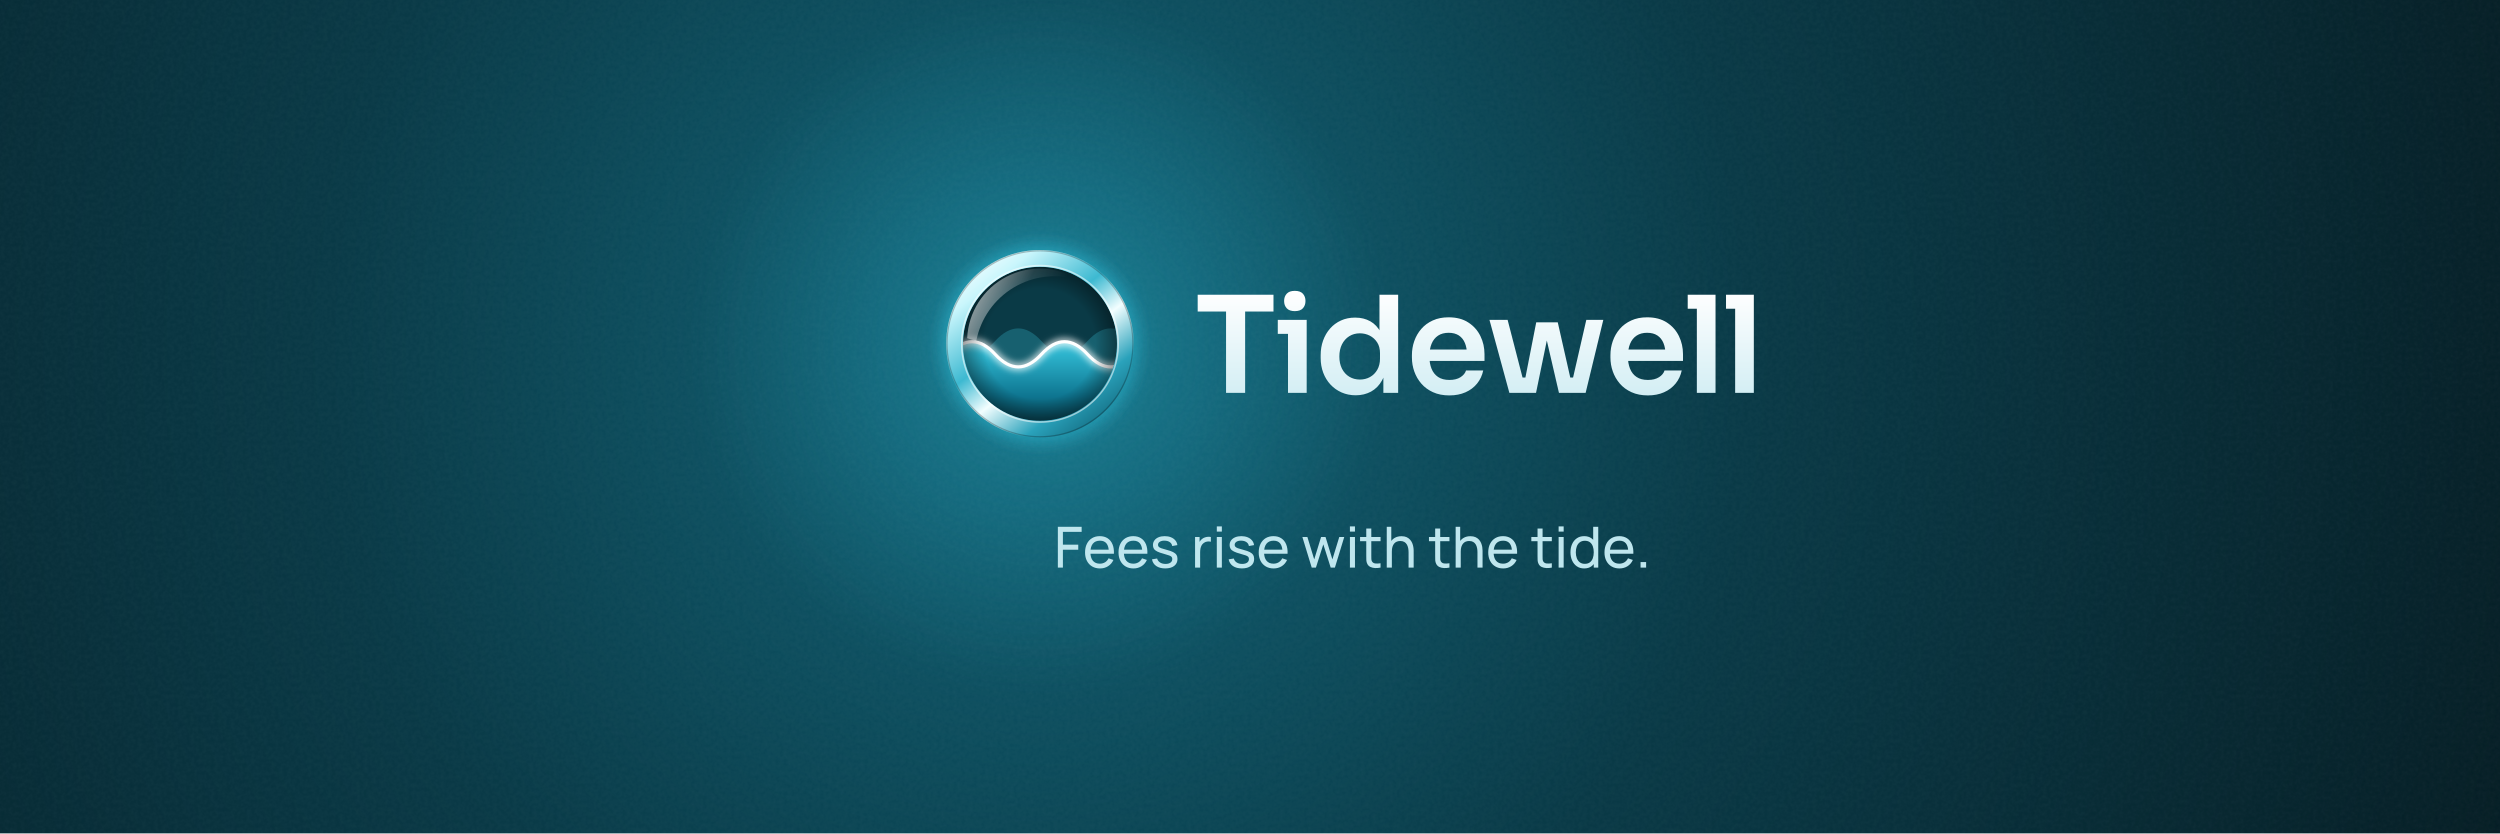
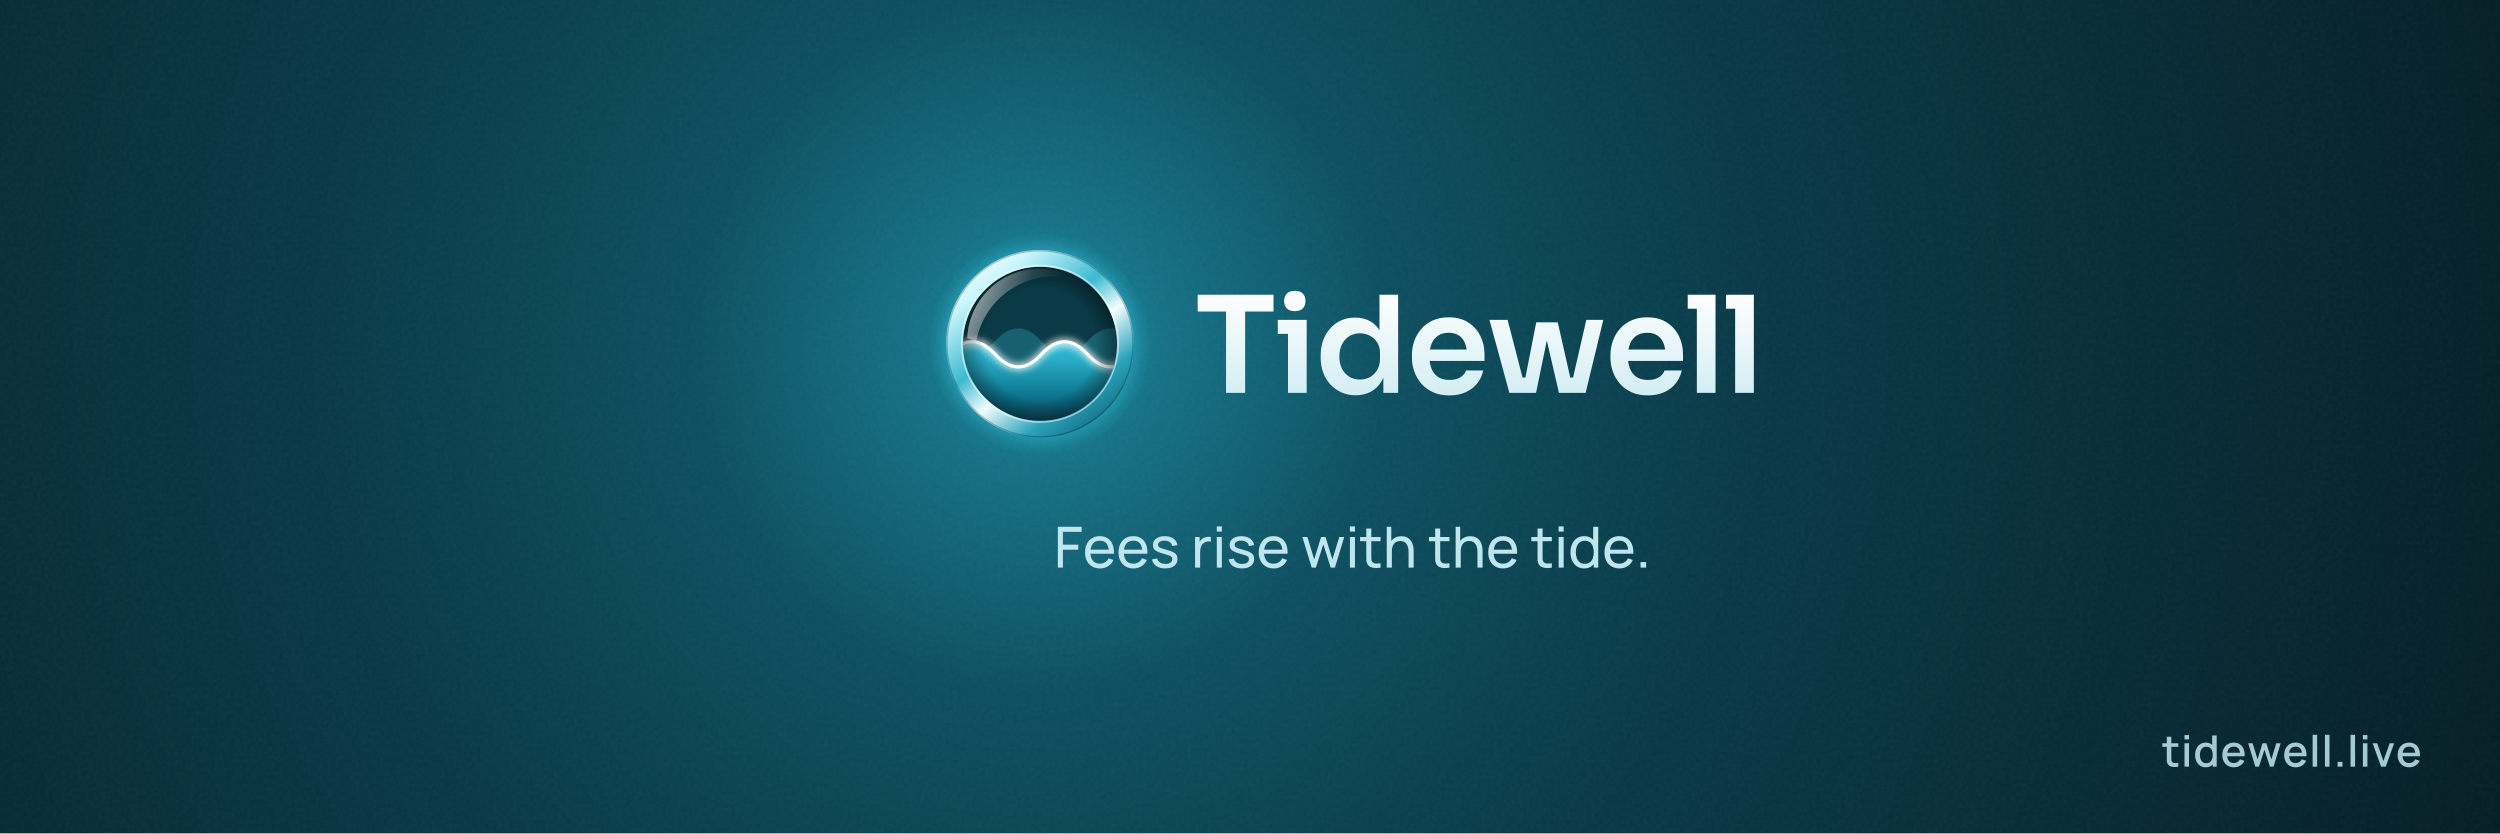
<svg xmlns="http://www.w3.org/2000/svg" viewBox="0 0 1500 500" width="1500" height="500" role="img" aria-label="Tidewell">
  <defs>
    <radialGradient id="hbg" cx="623.98" cy="206.28" r="1125" gradientUnits="userSpaceOnUse">
      <stop offset="0" stop-color="#0F6377" />
      <stop offset=".38" stop-color="#073845" />
      <stop offset="1" stop-color="#021116" />
    </radialGradient>
    <radialGradient id="hbl" cx="623.98" cy="206.28" r="210" gradientUnits="userSpaceOnUse">
      <stop offset="0" stop-color="#2EC4E0" stop-opacity=".30" />
      <stop offset="1" stop-color="#2EC4E0" stop-opacity="0" />
    </radialGradient>
    <filter id="hn" x="0" y="0" width="100%" height="100%">
      <feTurbulence type="fractalNoise" baseFrequency="0.413" numOctaves="2" seed="7" />
      <feColorMatrix type="matrix" values="0 0 0 0 1  0 0 0 0 1  0 0 0 0 1  0 0 0 0.035 0" />
    </filter>
  </defs>
  <rect width="1500" height="500" fill="url(#hbg)" />
  <rect width="1500" height="500" fill="url(#hbl)" />
  <rect width="1500" height="500" filter="url(#hn)" />
  <defs>
    <linearGradient id="hw" x1="0" y1="0" x2="0" y2="1">
      <stop offset="0" stop-color="#FFFFFF" />
      <stop offset="1" stop-color="#D3EEF4" />
    </linearGradient>
  </defs>
  <g transform="translate(556.78 139.08) scale(4.2)">
    <defs>
      <linearGradient id="hmr" x1="6" y1="3" x2="26" y2="29" gradientUnits="userSpaceOnUse">
        <stop offset="0" stop-color="#FFFFFF" />
        <stop offset="0.16" stop-color="#C9F6FC" />
        <stop offset="0.42" stop-color="#3DB9D1" />
        <stop offset="0.58" stop-color="#F2FEFF" />
        <stop offset="0.78" stop-color="#2AA2BB" />
        <stop offset="1" stop-color="#0D5E72" />
      </linearGradient>
      <linearGradient id="hmw" x1="16" y1="13" x2="16" y2="28" gradientUnits="userSpaceOnUse">
        <stop offset="0" stop-color="#9BEAF5" />
        <stop offset=".3" stop-color="#2DB4CD" />
        <stop offset=".7" stop-color="#0E7590" />
        <stop offset="1" stop-color="#07404F" />
      </linearGradient>
      <radialGradient id="hmd" cx="16" cy="16" r="11" gradientUnits="userSpaceOnUse">
        <stop offset=".72" stop-color="#000" stop-opacity="0" />
        <stop offset="1" stop-color="#000" stop-opacity=".38" />
      </radialGradient>
      <linearGradient id="hms" x1="7" y1="7" x2="17" y2="12" gradientUnits="userSpaceOnUse">
        <stop offset="0" stop-color="#FFF" stop-opacity=".62" />
        <stop offset=".6" stop-color="#FFF" stop-opacity=".12" />
        <stop offset="1" stop-color="#FFF" stop-opacity="0" />
      </linearGradient>
      <clipPath id="hmc">
        <circle cx="16" cy="16" r="11" />
      </clipPath>
      <filter id="hmg" x="-40%" y="-40%" width="180%" height="180%">
        <feGaussianBlur stdDeviation="1.3" />
      </filter>
      <filter id="hmcg" x="-20%" y="-200%" width="140%" height="500%">
        <feGaussianBlur stdDeviation=".45" />
      </filter>
    </defs>
    <circle cx="16" cy="16" r="12.2" fill="none" stroke="#2EC4E0" stroke-width="3.6" opacity="0.55" filter="url(#hmg)" />
    <g clip-path="url(#hmc)">
      <rect x="3" y="3" width="26" height="26" fill="#0A3A46" />
      <path d="M3 15.6c2.2 2.4 4.4 2.4 6.6 0s4.4-2.4 6.6 0 4.4 2.4 6.6 0 4.4-2.4 6.6 0V30H3z" fill="#17606F" />
      <path d="M3 17.5c2.2-2.4 4.4-2.4 6.6 0s4.4 2.4 6.6 0 4.4-2.4 6.6 0 4.4 2.4 6.6 0V30H3z" fill="url(#hmw)" />
      <path d="M3 17.5c2.2-2.4 4.4-2.4 6.6 0s4.4 2.4 6.6 0 4.4-2.4 6.6 0 4.4 2.4 6.6 0" fill="none" stroke="#FFFFFF" stroke-width="1.1" opacity=".7" filter="url(#hmcg)" />
      <path d="M3 17.5c2.2-2.4 4.4-2.4 6.6 0s4.4 2.4 6.6 0 4.4-2.4 6.6 0 4.4 2.4 6.6 0" fill="none" stroke="#FFFFFF" stroke-width=".45" stroke-linecap="round" />
      <circle cx="16" cy="16" r="11" fill="url(#hmd)" />
      <path d="M5.6 15.2A10.4 10.4 0 0 1 21.6 6.9A11.4 11.4 0 0 0 6.9 15.6Z" fill="url(#hms)" />
    </g>
    <circle cx="16" cy="16" r="12.2" fill="none" stroke="url(#hmr)" stroke-width="2.4" />
    <circle cx="16" cy="16" r="11.18" fill="none" stroke="#FFFFFF" stroke-width=".22" opacity=".55" />
    <circle cx="16" cy="16" r="13.28" fill="none" stroke="#000" stroke-width=".18" opacity=".25" />
  </g>
  <path d="M735.63 235.71V185.31H747.08V235.71ZM718.61 186.93V176.85H764.09V186.93Z M772.80 235.71V191.93H784.01V235.71ZM766.67 200.31V191.93H784.01V200.31ZM776.89 186.68Q773.61 186.68 772.04 184.97Q770.46 183.26 770.46 180.60Q770.46 177.94 772.04 176.22Q773.62 174.51 776.87 174.51Q780.18 174.51 781.73 176.22Q783.29 177.94 783.29 180.60Q783.29 183.26 781.73 184.97Q780.18 186.68 776.89 186.68Z M813.44 237.17Q808.81 237.17 804.96 235.47Q801.11 233.78 798.28 230.73Q795.46 227.69 793.93 223.62Q792.40 219.55 792.40 214.79V213.09Q792.40 208.38 793.87 204.28Q795.34 200.19 798.06 197.11Q800.78 194.02 804.59 192.29Q808.40 190.56 813.08 190.56Q818.24 190.56 822.17 192.77Q826.11 194.99 828.42 199.43Q830.74 203.86 830.98 210.55L827.68 206.72V176.85H838.89V235.71H830.02V217.13H831.95Q831.71 223.78 829.21 228.25Q826.71 232.73 822.64 234.95Q818.57 237.17 813.44 237.17ZM815.94 227.73Q819.25 227.73 821.97 226.24Q824.69 224.75 826.35 221.90Q828.00 219.06 828.00 215.15V211.92Q828.00 208.09 826.31 205.45Q824.61 202.81 821.87 201.40Q819.13 199.99 815.90 199.99Q812.32 199.99 809.53 201.74Q806.75 203.50 805.18 206.62Q803.61 209.75 803.61 213.94Q803.61 218.13 805.20 221.24Q806.79 224.34 809.59 226.04Q812.40 227.73 815.94 227.73Z M869.65 237.25Q864.01 237.25 859.77 235.31Q855.54 233.38 852.76 230.13Q849.97 226.88 848.56 222.85Q847.15 218.82 847.15 214.59V213.05Q847.15 208.70 848.56 204.65Q849.97 200.59 852.74 197.39Q855.50 194.18 859.63 192.29Q863.76 190.39 869.17 190.39Q876.26 190.39 881.04 193.52Q885.82 196.64 888.26 201.66Q890.70 206.68 890.70 212.49V216.56H851.91V209.71H883.64L880.21 213.05Q880.21 208.86 878.98 205.88Q877.76 202.89 875.32 201.28Q872.88 199.67 869.17 199.67Q865.42 199.67 862.84 201.38Q860.26 203.09 858.95 206.26Q857.64 209.42 857.64 213.86Q857.64 218.01 858.91 221.20Q860.18 224.38 862.84 226.18Q865.50 227.97 869.65 227.97Q873.72 227.97 876.30 226.32Q878.88 224.67 879.61 222.29H889.93Q889.00 226.76 886.24 230.15Q883.48 233.54 879.27 235.39Q875.05 237.25 869.65 237.25Z M913.44 235.71 921.74 193.38H934.65L944.24 235.71H935.37L925.61 193.62H930.29L921.62 235.71ZM910.09 235.71 910.05 226.52H918.96L919.00 235.71ZM905.62 235.71 893.68 191.93H904.57L915.90 235.71ZM938.15 235.71 938.19 226.52H947.11L947.07 235.71ZM941.74 235.71 951.78 191.93H961.98L951.38 235.71Z M988.76 237.25Q983.11 237.25 978.88 235.31Q974.64 233.38 971.86 230.13Q969.08 226.88 967.67 222.85Q966.26 218.82 966.26 214.59V213.05Q966.26 208.70 967.67 204.65Q969.08 200.59 971.84 197.39Q974.60 194.18 978.74 192.29Q982.87 190.39 988.27 190.39Q995.37 190.39 1000.15 193.52Q1004.92 196.64 1007.36 201.66Q1009.80 206.68 1009.80 212.49V216.56H971.02V209.71H1002.75L999.32 213.05Q999.32 208.86 998.09 205.88Q996.86 202.89 994.42 201.28Q991.98 199.67 988.27 199.67Q984.52 199.67 981.94 201.38Q979.36 203.09 978.05 206.26Q976.74 209.42 976.74 213.86Q976.74 218.01 978.01 221.20Q979.28 224.38 981.94 226.18Q984.60 227.97 988.76 227.97Q992.83 227.97 995.41 226.32Q997.99 224.67 998.72 222.29H1009.04Q1008.11 226.76 1005.35 230.15Q1002.59 233.54 998.37 235.39Q994.16 237.25 988.76 237.25Z M1018.11 235.71V176.85H1029.32V235.71ZM1012.63 185.23V176.85H1029.32V185.23Z M1041.09 235.71V176.85H1052.30V235.71ZM1035.61 185.23V176.85H1052.30V185.23Z" fill="url(#hw)" />
  <path d="M634.71 340.56V316.08H648.99V319.11H637.74V326.81H646.95V329.83H637.74V340.56Z M660.01 341.07Q657.30 341.07 655.28 339.88Q653.27 338.68 652.15 336.53Q651.03 334.37 651.03 331.50Q651.03 328.49 652.13 326.29Q653.23 324.09 655.22 322.89Q657.20 321.69 659.87 321.69Q662.64 321.69 664.58 322.97Q666.53 324.24 667.51 326.60Q668.49 328.97 668.35 332.23H665.30V331.14Q665.25 327.76 663.92 326.08Q662.59 324.41 659.98 324.41Q657.16 324.41 655.70 326.21Q654.25 328.01 654.25 331.38Q654.25 334.63 655.70 336.41Q657.16 338.20 659.87 338.20Q661.69 338.20 663.04 337.36Q664.38 336.53 665.14 334.97L668.05 335.97Q666.97 338.40 664.82 339.74Q662.68 341.07 660.01 341.07ZM653.23 332.23V329.80H666.79V332.23Z M680.09 341.07Q677.37 341.07 675.36 339.88Q673.35 338.68 672.23 336.53Q671.11 334.37 671.11 331.50Q671.11 328.49 672.21 326.29Q673.31 324.09 675.30 322.89Q677.28 321.69 679.95 321.69Q682.71 321.69 684.66 322.97Q686.61 324.24 687.59 326.60Q688.57 328.97 688.42 332.23H685.37V331.14Q685.32 327.76 684.00 326.08Q682.67 324.41 680.05 324.41Q677.24 324.41 675.78 326.21Q674.32 328.01 674.32 331.38Q674.32 334.63 675.78 336.41Q677.24 338.20 679.95 338.20Q681.77 338.20 683.11 337.36Q684.46 336.53 685.22 334.97L688.13 335.97Q687.05 338.40 684.90 339.74Q682.76 341.07 680.09 341.07ZM673.30 332.23V329.80H686.87V332.23Z M699.14 341.05Q695.85 341.05 693.76 339.62Q691.66 338.18 691.19 335.60L694.28 335.10Q694.66 336.60 696.00 337.47Q697.34 338.35 699.33 338.35Q701.21 338.35 702.28 337.57Q703.36 336.79 703.36 335.44Q703.36 334.67 703.00 334.19Q702.65 333.70 701.53 333.28Q700.42 332.85 698.17 332.25Q695.74 331.60 694.34 330.91Q692.95 330.22 692.36 329.30Q691.77 328.38 691.77 327.06Q691.77 325.45 692.65 324.24Q693.53 323.02 695.12 322.36Q696.70 321.69 698.82 321.69Q700.91 321.69 702.56 322.36Q704.20 323.02 705.21 324.24Q706.22 325.45 706.42 327.06L703.33 327.62Q703.10 326.15 701.90 325.30Q700.70 324.44 698.82 324.39Q697.04 324.33 695.92 325.03Q694.81 325.73 694.81 326.91Q694.81 327.58 695.22 328.05Q695.63 328.52 696.77 328.95Q697.90 329.37 700.06 329.92Q702.48 330.54 703.89 331.26Q705.29 331.98 705.89 332.96Q706.49 333.94 706.49 335.36Q706.49 338.02 704.53 339.54Q702.58 341.05 699.14 341.05Z M717.04 340.56V322.20H719.75V326.64L719.31 326.06Q719.63 325.21 720.15 324.50Q720.67 323.78 721.31 323.32Q722.02 322.75 722.92 322.45Q723.83 322.14 724.76 322.08Q725.70 322.02 726.51 322.20V325.04Q725.56 324.79 724.42 324.91Q723.27 325.03 722.31 325.74Q721.42 326.37 720.94 327.27Q720.46 328.17 720.27 329.21Q720.09 330.26 720.09 331.35V340.56Z M730.08 318.95V315.82H733.11V318.95ZM730.08 340.56V322.20H733.11V340.56Z M745.15 341.05Q741.86 341.05 739.76 339.62Q737.67 338.18 737.19 335.60L740.28 335.10Q740.66 336.60 742.00 337.47Q743.34 338.35 745.33 338.35Q747.21 338.35 748.29 337.57Q749.36 336.79 749.36 335.44Q749.36 334.67 749.00 334.19Q748.65 333.70 747.53 333.28Q746.42 332.85 744.18 332.25Q741.75 331.60 740.35 330.91Q738.95 330.22 738.36 329.30Q737.77 328.38 737.77 327.06Q737.77 325.45 738.65 324.24Q739.54 323.02 741.12 322.36Q742.71 321.69 744.82 321.69Q746.91 321.69 748.56 322.36Q750.20 323.02 751.21 324.24Q752.23 325.45 752.42 327.06L749.33 327.62Q749.11 326.15 747.90 325.30Q746.70 324.44 744.82 324.39Q743.04 324.33 741.92 325.03Q740.81 325.73 740.81 326.91Q740.81 327.58 741.22 328.05Q741.63 328.52 742.77 328.95Q743.90 329.37 746.06 329.92Q748.49 330.54 749.89 331.26Q751.29 331.98 751.89 332.96Q752.49 333.94 752.49 335.36Q752.49 338.02 750.53 339.54Q748.58 341.05 745.15 341.05Z M764.20 341.07Q761.49 341.07 759.48 339.88Q757.46 338.68 756.34 336.53Q755.23 334.37 755.23 331.50Q755.23 328.49 756.33 326.29Q757.43 324.09 759.41 322.89Q761.40 321.69 764.07 321.69Q766.83 321.69 768.78 322.97Q770.72 324.24 771.70 326.60Q772.69 328.97 772.54 332.23H769.49V331.14Q769.44 327.76 768.11 326.08Q766.79 324.41 764.17 324.41Q761.35 324.41 759.90 326.21Q758.44 328.01 758.44 331.38Q758.44 334.63 759.90 336.41Q761.35 338.20 764.07 338.20Q765.89 338.20 767.23 337.36Q768.57 336.53 769.34 334.97L772.24 335.97Q771.16 338.40 769.02 339.74Q766.87 341.07 764.20 341.07ZM757.42 332.23V329.80H770.99V332.23Z M787.03 340.56 781.42 322.18 784.43 322.20 788.53 335.63 792.65 322.20H795.32L799.44 335.63L803.56 322.20H806.55L800.94 340.56H798.42L793.99 326.60L789.55 340.56Z M809.95 318.95V315.82H812.98V318.95ZM809.95 340.56V322.20H812.98V340.56Z M828.33 340.56Q826.69 340.89 825.10 340.83Q823.52 340.77 822.27 340.19Q821.02 339.60 820.39 338.35Q819.84 337.27 819.80 336.16Q819.76 335.04 819.76 333.62V317.10H822.78V333.49Q822.78 334.62 822.81 335.41Q822.84 336.21 823.16 336.79Q823.77 337.88 825.10 338.07Q826.44 338.25 828.33 337.96ZM816.04 324.70V322.20H828.33V324.70Z M845.14 340.56V331.36Q845.14 330.06 844.91 328.86Q844.67 327.65 844.10 326.68Q843.53 325.72 842.57 325.16Q841.61 324.60 840.16 324.60Q839.02 324.60 838.09 324.98Q837.16 325.37 836.49 326.15Q835.83 326.93 835.47 328.11Q835.11 329.29 835.11 330.89L833.12 330.27Q833.12 327.61 834.08 325.70Q835.04 323.78 836.78 322.75Q838.53 321.72 840.89 321.72Q842.67 321.72 843.93 322.28Q845.19 322.85 846.02 323.78Q846.86 324.71 847.33 325.85Q847.81 326.99 848.00 328.18Q848.20 329.37 848.20 330.41V340.56ZM832.05 340.56V316.08H834.77V329.60H835.11V340.56Z M869.67 340.56Q868.03 340.89 866.44 340.83Q864.86 340.77 863.61 340.19Q862.37 339.60 861.73 338.35Q861.19 337.27 861.14 336.16Q861.10 335.04 861.10 333.62V317.10H864.13V333.49Q864.13 334.62 864.15 335.41Q864.18 336.21 864.50 336.79Q865.11 337.88 866.45 338.07Q867.78 338.25 869.67 337.96ZM857.38 324.70V322.20H869.67V324.70Z M886.48 340.56V331.36Q886.48 330.06 886.25 328.86Q886.02 327.65 885.45 326.68Q884.88 325.72 883.92 325.16Q882.96 324.60 881.50 324.60Q880.36 324.60 879.43 324.98Q878.50 325.37 877.84 326.15Q877.18 326.93 876.81 328.11Q876.45 329.29 876.45 330.89L874.46 330.27Q874.46 327.61 875.42 325.70Q876.38 323.78 878.13 322.75Q879.87 321.72 882.23 321.72Q884.01 321.72 885.27 322.28Q886.53 322.85 887.37 323.78Q888.20 324.71 888.68 325.85Q889.15 326.99 889.35 328.18Q889.54 329.37 889.54 330.41V340.56ZM873.39 340.56V316.08H876.11V329.60H876.45V340.56Z M901.92 341.07Q899.21 341.07 897.19 339.88Q895.18 338.68 894.06 336.53Q892.94 334.37 892.94 331.50Q892.94 328.49 894.04 326.29Q895.14 324.09 897.13 322.89Q899.11 321.69 901.78 321.69Q904.55 321.69 906.49 322.97Q908.44 324.24 909.42 326.60Q910.40 328.97 910.26 332.23H907.21V331.14Q907.15 327.76 905.83 326.08Q904.50 324.41 901.88 324.41Q899.07 324.41 897.61 326.21Q896.16 328.01 896.16 331.38Q896.16 334.63 897.61 336.41Q899.07 338.20 901.78 338.20Q903.60 338.20 904.94 337.36Q906.29 336.53 907.05 334.97L909.96 335.97Q908.88 338.40 906.73 339.74Q904.59 341.07 901.92 341.07ZM895.14 332.23V329.80H908.70V332.23Z M931.09 340.56Q929.45 340.89 927.87 340.83Q926.28 340.77 925.03 340.19Q923.79 339.60 923.15 338.35Q922.61 337.27 922.57 336.16Q922.52 335.04 922.52 333.62V317.10H925.55V333.49Q925.55 334.62 925.57 335.41Q925.60 336.21 925.92 336.79Q926.53 337.88 927.87 338.07Q929.20 338.25 931.09 337.96ZM918.80 324.70V322.20H931.09V324.70Z M935.17 318.95V315.82H938.20V318.95ZM935.17 340.56V322.20H938.20V340.56Z M950.50 341.07Q947.94 341.07 946.10 339.79Q944.26 338.51 943.27 336.31Q942.28 334.12 942.28 331.36Q942.28 328.61 943.27 326.42Q944.26 324.23 946.10 322.96Q947.94 321.69 950.49 321.69Q953.08 321.69 954.85 322.95Q956.62 324.21 957.53 326.40Q958.44 328.59 958.44 331.36Q958.44 334.11 957.53 336.31Q956.62 338.50 954.86 339.79Q953.09 341.07 950.50 341.07ZM950.88 338.30Q952.73 338.30 953.92 337.41Q955.11 336.51 955.68 334.95Q956.25 333.38 956.25 331.36Q956.25 329.33 955.68 327.77Q955.10 326.21 953.93 325.34Q952.76 324.46 950.96 324.46Q949.09 324.46 947.88 325.38Q946.66 326.30 946.08 327.86Q945.49 329.43 945.49 331.36Q945.49 333.32 946.08 334.89Q946.68 336.46 947.87 337.38Q949.07 338.30 950.88 338.30ZM956.25 340.56V327.05H955.91V316.08H958.95V340.56Z M971.67 341.07Q968.96 341.07 966.94 339.88Q964.93 338.68 963.81 336.53Q962.69 334.37 962.69 331.50Q962.69 328.49 963.79 326.29Q964.90 324.09 966.88 322.89Q968.86 321.69 971.53 321.69Q974.30 321.69 976.24 322.97Q978.19 324.24 979.17 326.60Q980.15 328.97 980.01 332.23H976.96V331.14Q976.91 327.76 975.58 326.08Q974.25 324.41 971.64 324.41Q968.82 324.41 967.36 326.21Q965.91 328.01 965.91 331.38Q965.91 334.63 967.36 336.41Q968.82 338.20 971.53 338.20Q973.35 338.20 974.70 337.36Q976.04 336.53 976.80 334.97L979.71 335.97Q978.63 338.40 976.49 339.74Q974.34 341.07 971.67 341.07ZM964.89 332.23V329.80H978.45V332.23Z M984.33 340.56V337.23H987.67V340.56Z" fill="#BFE6EE" />
+   <path d="M1306.97 460.00Q1305.65 460.26 1304.37 460.22Q1303.10 460.18 1302.10 459.72Q1301.10 459.27 1300.58 458.29Q1300.13 457.42 1300.10 456.52Q1300.07 455.62 1300.07 454.48V442.06H1302.79V454.34Q1302.79 455.19 1302.81 455.81Q1302.83 456.44 1303.08 456.86Q1303.55 457.67 1304.57 457.78Q1305.59 457.90 1306.97 457.69ZM1297.38 448.14V445.96H1306.97V448.14Z M1310.70 443.65V441.02H1313.42V443.65ZM1310.70 460.00V445.96H1313.42V460.00Z M1323.41 460.39Q1321.46 460.39 1320.03 459.41Q1318.61 458.44 1317.83 456.76Q1317.06 455.08 1317.06 452.97Q1317.06 450.85 1317.84 449.18Q1318.62 447.51 1320.05 446.54Q1321.49 445.57 1323.46 445.57Q1325.45 445.57 1326.81 446.54Q1328.17 447.51 1328.87 449.18Q1329.56 450.86 1329.56 452.97Q1329.56 455.07 1328.86 456.75Q1328.16 458.43 1326.79 459.41Q1325.43 460.39 1323.41 460.39ZM1323.79 457.93Q1325.13 457.93 1325.97 457.30Q1326.82 456.66 1327.21 455.54Q1327.60 454.42 1327.60 452.97Q1327.60 451.51 1327.21 450.40Q1326.81 449.28 1325.99 448.66Q1325.16 448.03 1323.88 448.03Q1322.53 448.03 1321.66 448.69Q1320.78 449.35 1320.36 450.47Q1319.94 451.59 1319.94 452.97Q1319.94 454.36 1320.36 455.49Q1320.78 456.61 1321.64 457.27Q1322.49 457.93 1323.79 457.93ZM1327.60 460.00V449.90H1327.28V441.28H1330.02V460.00Z M1340.41 460.39Q1338.31 460.39 1336.73 459.47Q1335.16 458.55 1334.28 456.91Q1333.40 455.27 1333.40 453.10Q1333.40 450.80 1334.26 449.11Q1335.13 447.42 1336.67 446.50Q1338.22 445.57 1340.27 445.57Q1342.42 445.57 1343.92 446.57Q1345.43 447.56 1346.18 449.40Q1346.93 451.23 1346.78 453.74H1344.06V452.75Q1344.03 450.32 1343.13 449.15Q1342.23 447.98 1340.38 447.98Q1338.34 447.98 1337.31 449.26Q1336.28 450.55 1336.28 452.98Q1336.28 455.29 1337.31 456.56Q1338.34 457.82 1340.27 457.82Q1341.55 457.82 1342.48 457.25Q1343.41 456.67 1343.93 455.59L1346.59 456.44Q1345.77 458.32 1344.11 459.35Q1342.45 460.39 1340.41 460.39ZM1335.40 453.74V451.63H1345.42V453.74Z M1353.20 460.00 1348.91 445.94 1351.59 445.96 1354.53 455.60 1357.50 445.96H1359.84L1362.80 455.60L1365.75 445.96H1368.42L1364.13 460.00H1361.95L1358.67 449.83L1355.38 460.00Z M1377.51 460.39Q1375.41 460.39 1373.83 459.47Q1372.26 458.55 1371.38 456.91Q1370.50 455.27 1370.50 453.10Q1370.50 450.80 1371.36 449.11Q1372.23 447.42 1373.77 446.50Q1375.32 445.57 1377.37 445.57Q1379.52 445.57 1381.03 446.57Q1382.53 447.56 1383.28 449.40Q1384.03 451.23 1383.88 453.74H1381.16V452.75Q1381.13 450.32 1380.23 449.15Q1379.33 447.98 1377.48 447.98Q1375.44 447.98 1374.41 449.26Q1373.39 450.55 1373.39 452.98Q1373.39 455.29 1374.41 456.56Q1375.44 457.82 1377.37 457.82Q1378.65 457.82 1379.58 457.25Q1380.51 456.67 1381.03 455.59L1383.69 456.44Q1382.88 458.32 1381.21 459.35Q1379.55 460.39 1377.51 460.39ZM1372.50 453.74V451.63H1382.52V453.74Z M1387.57 460.00V440.89H1390.29V460.00Z M1394.97 460.00V440.89H1397.69V460.00Z M1402.57 460.00V457.12H1405.45V460.00Z M1410.33 460.00V440.89H1413.05V460.00Z M1417.73 443.65V441.02H1420.45V443.65ZM1417.73 460.00V445.96H1420.45V460.00Z M1428.66 460.00 1423.57 445.96H1426.31L1430.04 456.59L1433.77 445.96H1436.51L1431.42 460.00Z M1445.61 460.39Q1443.50 460.39 1441.93 459.47Q1440.35 458.55 1439.47 456.91Q1438.59 455.27 1438.59 453.10Q1438.59 450.80 1439.46 449.11Q1440.32 447.42 1441.87 446.50Q1443.41 445.57 1445.47 445.57Q1447.61 445.57 1449.12 446.57Q1450.63 447.56 1451.38 449.40Q1452.12 451.23 1451.98 453.74H1449.25V452.75Q1449.23 450.32 1448.32 449.15Q1447.42 447.98 1445.57 447.98Q1443.53 447.98 1442.51 449.26Q1441.48 450.55 1441.48 452.98Q1441.48 455.29 1442.51 456.56Q1443.53 457.82 1445.47 457.82Q1446.74 457.82 1447.67 457.25Q1448.60 456.67 1449.12 455.59L1451.79 456.44Q1450.97 458.32 1449.31 459.35Q1447.64 460.39 1445.61 460.39ZM1440.60 453.74V451.63H1450.62V453.74Z" fill="#BFE6EE" opacity=".85" />
</svg>
